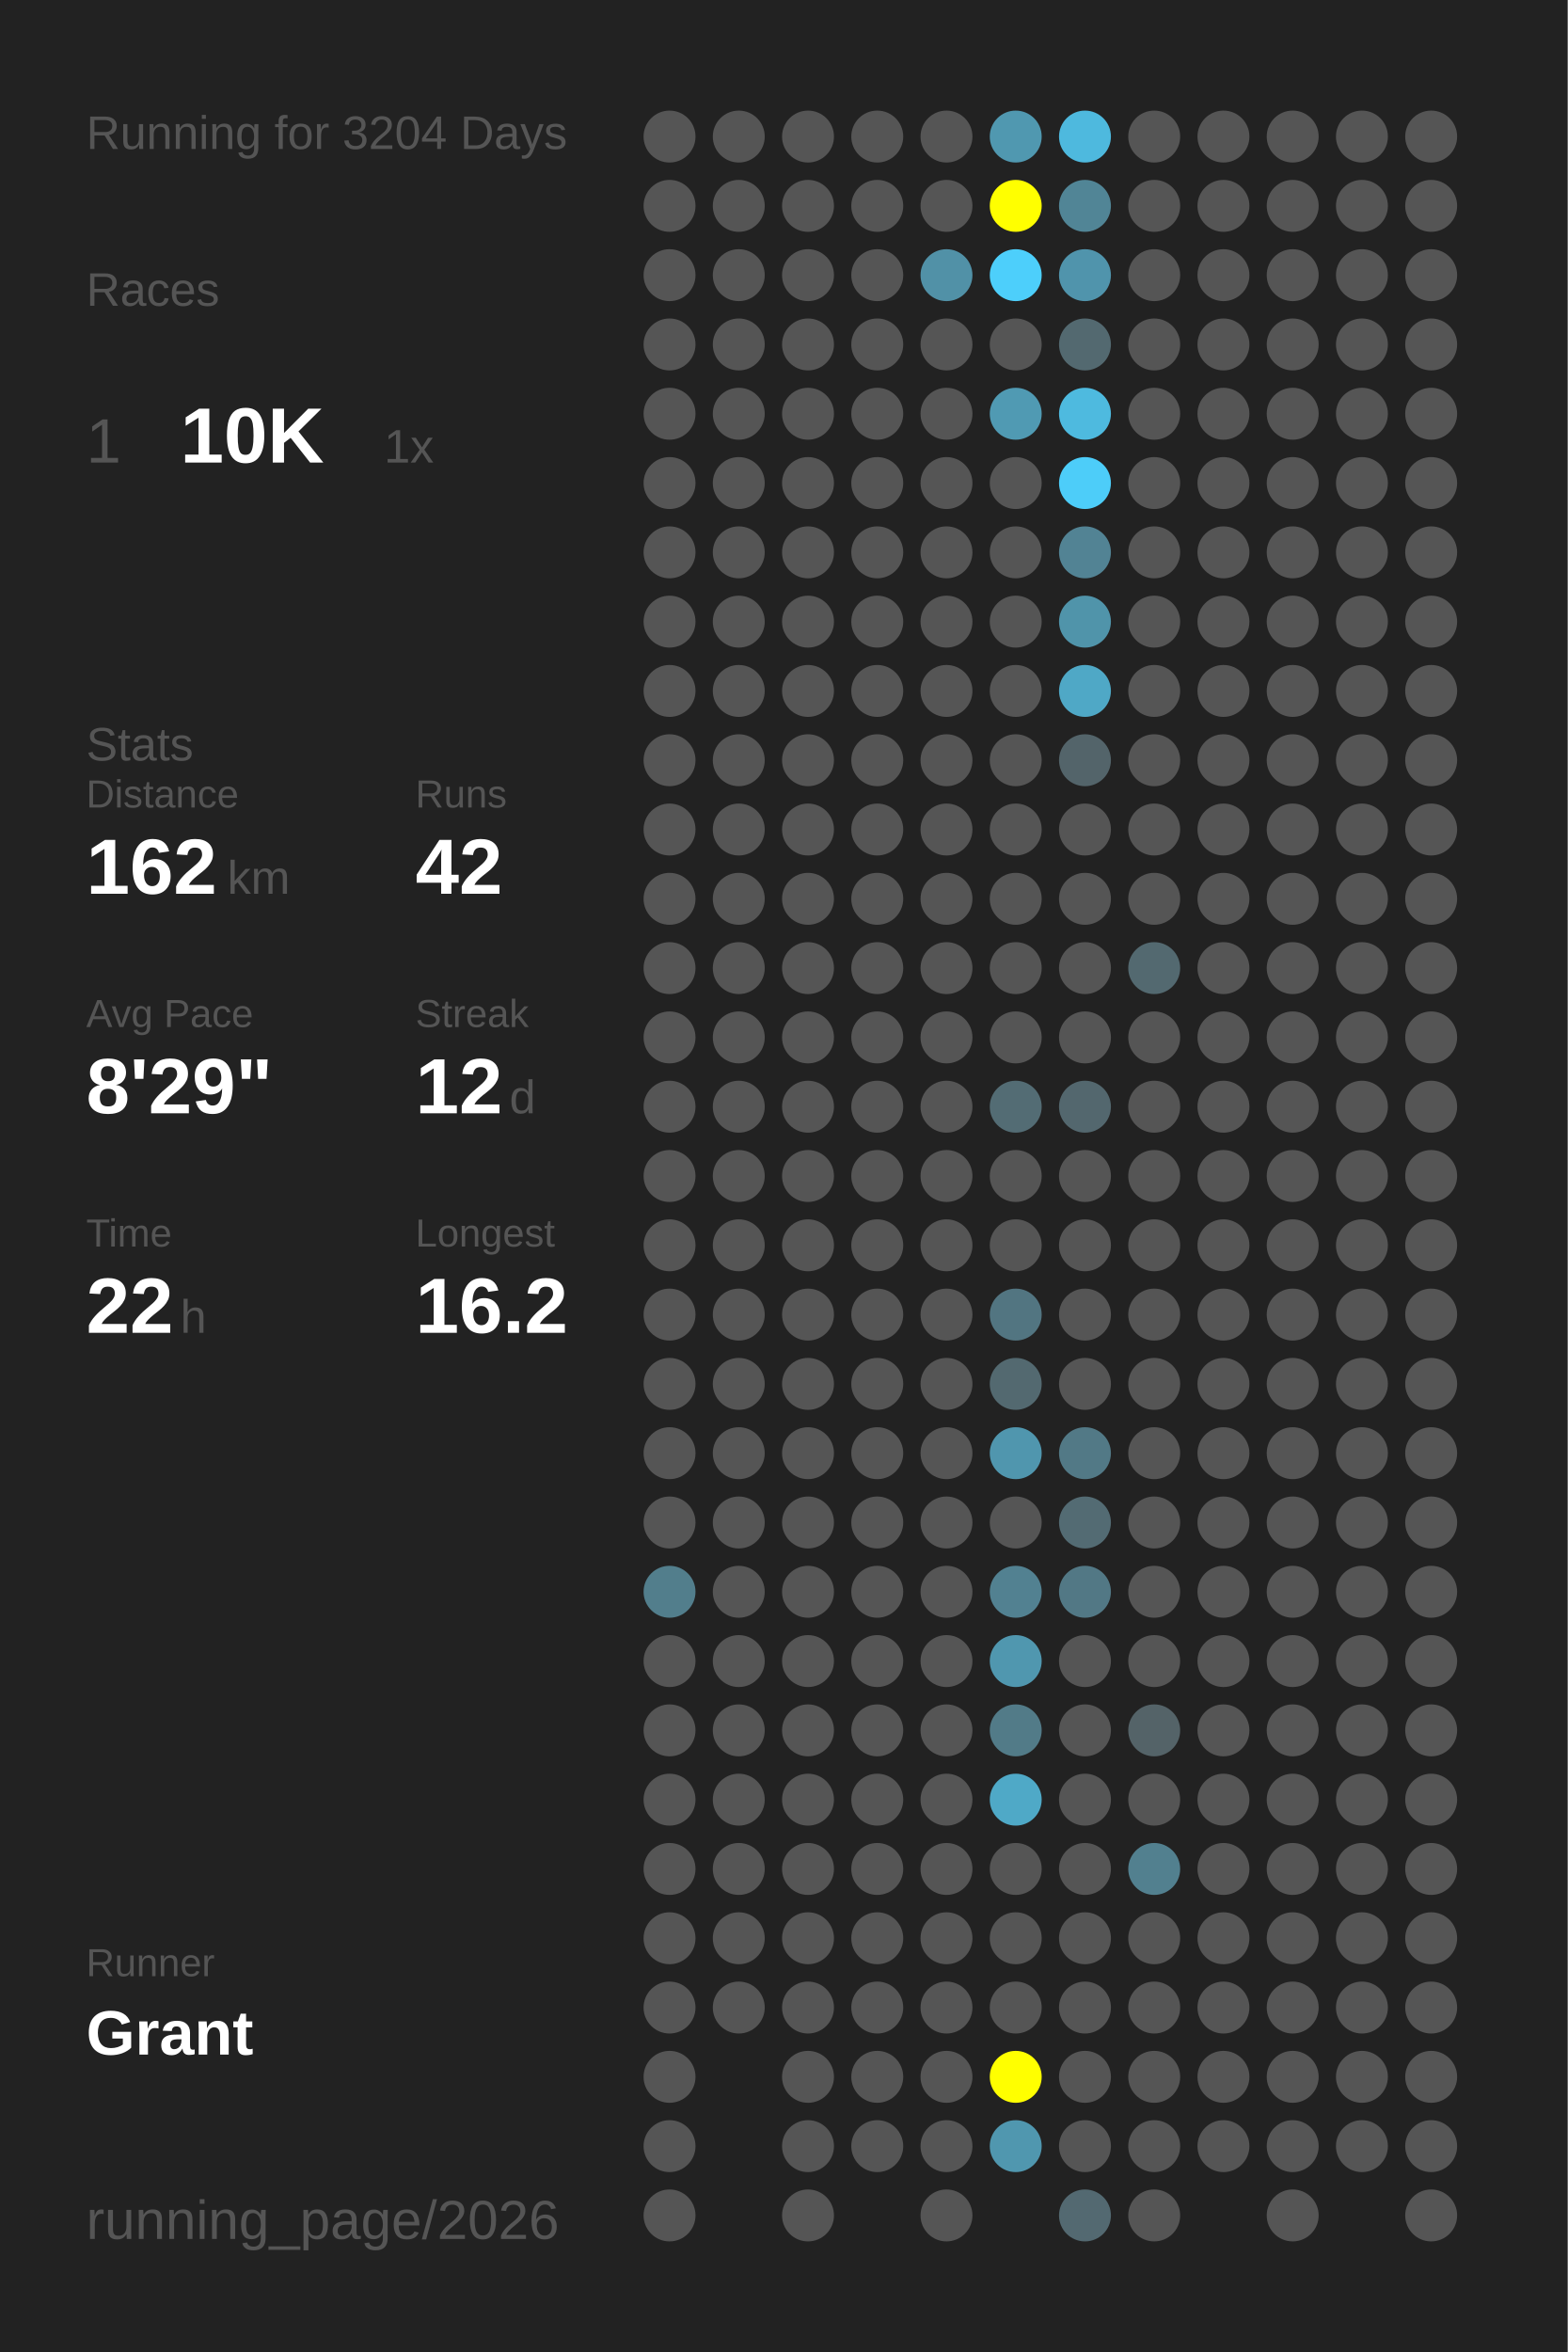
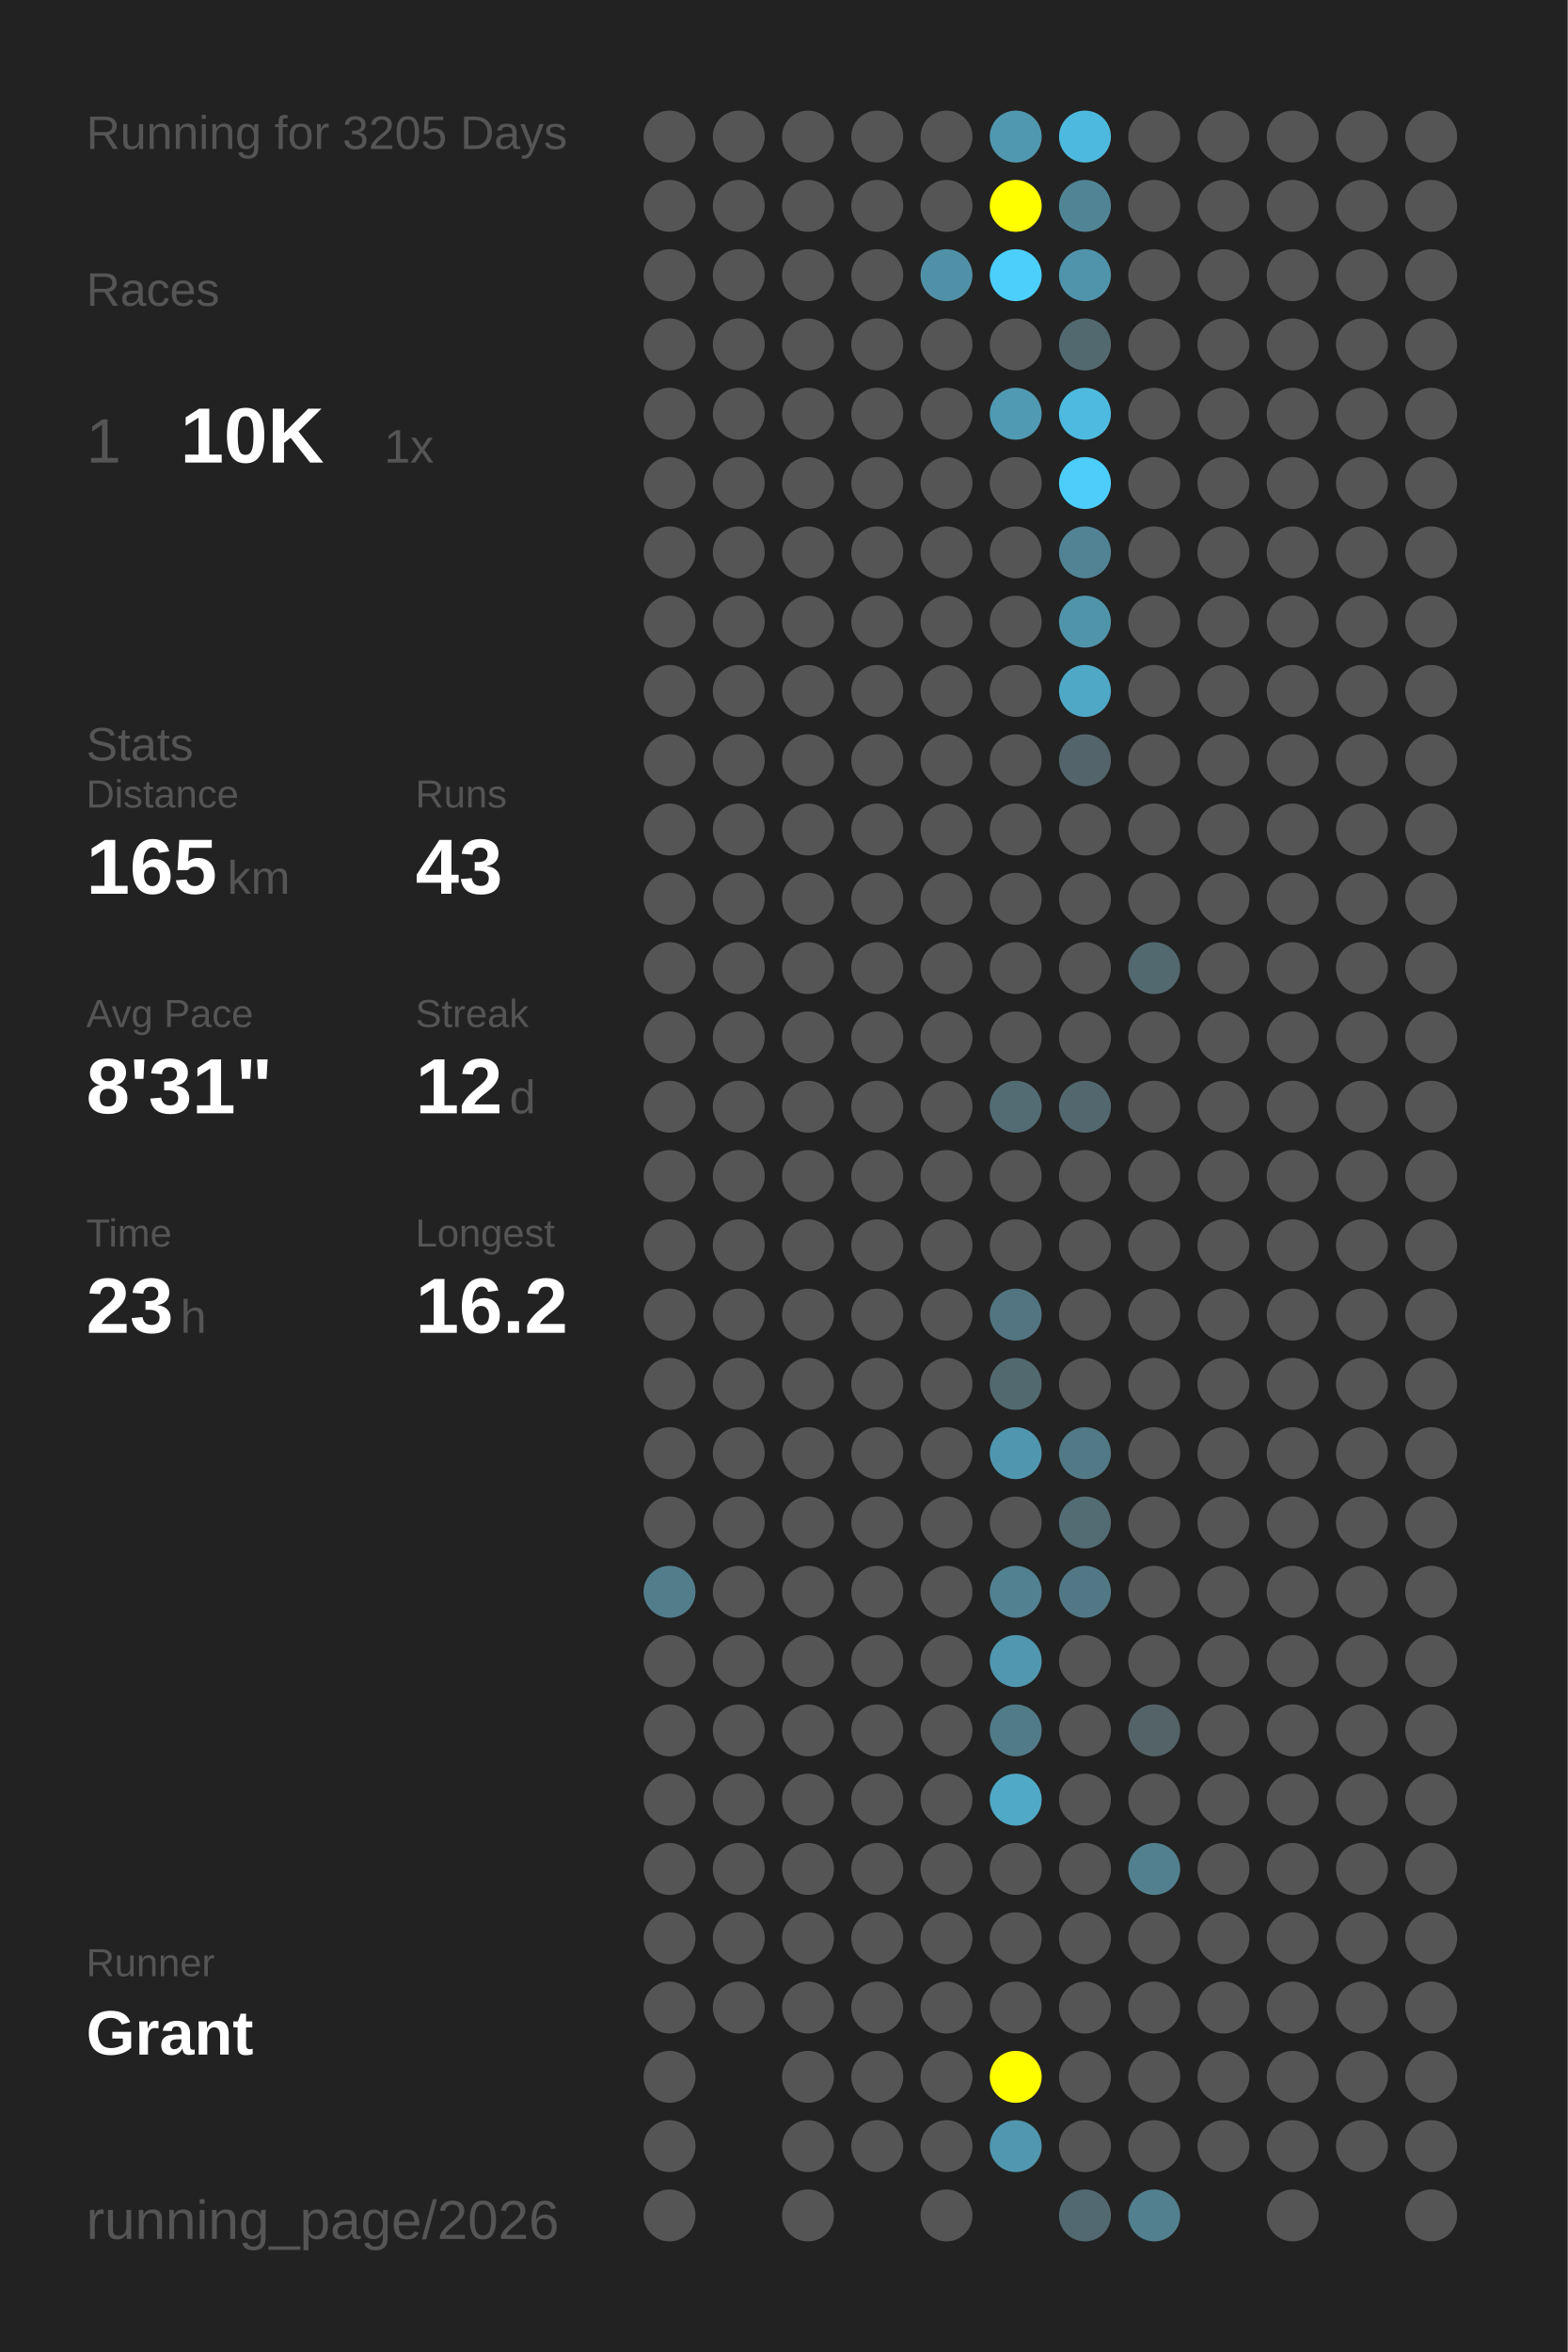
<svg xmlns="http://www.w3.org/2000/svg" baseProfile="full" height="300mm" version="1.1" viewBox="0,0,200,300" width="200mm">
  <defs />
  <rect fill="#222222" height="300" width="200" x="0" y="0" />
-   <text fill="#555555" style="font-size:6px; font-family:Arial;" x="11" y="19">Running for 3204 Days</text>
+   <text fill="#555555" style="font-size:6px; font-family:Arial;" x="11" y="19">Running for 3205 Days</text>
  <text fill="#555555" style="font-size:6px; font-family:Arial;" x="11" y="39">Races</text>
  <text fill="#555555" style="font-size:8px; font-family:Arial;" x="11" y="59">1</text>
  <text fill="#FFFFFF" style="font-size:10px; font-family:Arial; font-weight:bold;" x="23" y="59">10K</text>
  <text fill="#555555" style="font-size:6px; font-family:Arial;" x="49" y="59">1x</text>
  <text fill="#555555" style="font-size:6px; font-family:Arial;" x="11" y="97">Stats</text>
  <text fill="#555555" style="font-size:5px; font-family:Arial;" x="11" y="103">Distance</text>
-   <text fill="#FFFFFF" style="font-size:10px; font-family:Arial; font-weight:bold;" x="11" y="114">162</text>
+   <text fill="#FFFFFF" style="font-size:10px; font-family:Arial; font-weight:bold;" x="11" y="114">165</text>
  <text fill="#555555" style="font-size:6px; font-family:Arial;" x="29" y="114">km</text>
  <text fill="#555555" style="font-size:5px; font-family:Arial;" x="53" y="103">Runs</text>
-   <text fill="#FFFFFF" style="font-size:10px; font-family:Arial; font-weight:bold;" x="53" y="114">42</text>
+   <text fill="#FFFFFF" style="font-size:10px; font-family:Arial; font-weight:bold;" x="53" y="114">43</text>
  <text fill="#555555" style="font-size:5px; font-family:Arial;" x="11" y="131">Avg Pace</text>
-   <text fill="#FFFFFF" style="font-size:10px; font-family:Arial; font-weight:bold;" x="11" y="142">8'29"</text>
+   <text fill="#FFFFFF" style="font-size:10px; font-family:Arial; font-weight:bold;" x="11" y="142">8'31"</text>
  <text fill="#555555" style="font-size:5px; font-family:Arial;" x="53" y="131">Streak</text>
  <text fill="#FFFFFF" style="font-size:10px; font-family:Arial; font-weight:bold;" x="53" y="142">12</text>
  <text fill="#555555" style="font-size:6px; font-family:Arial;" x="65" y="142">d</text>
  <text fill="#555555" style="font-size:5px; font-family:Arial;" x="11" y="159">Time</text>
-   <text fill="#FFFFFF" style="font-size:10px; font-family:Arial; font-weight:bold;" x="11" y="170">22</text>
+   <text fill="#FFFFFF" style="font-size:10px; font-family:Arial; font-weight:bold;" x="11" y="170">23</text>
  <text fill="#555555" style="font-size:6px; font-family:Arial;" x="23" y="170">h</text>
  <text fill="#555555" style="font-size:5px; font-family:Arial;" x="53" y="159">Longest</text>
  <text fill="#FFFFFF" style="font-size:10px; font-family:Arial; font-weight:bold;" x="53" y="170">16.2</text>
  <text fill="#555555" style="font-size:5px; font-family:Arial;" x="11" y="252.065">Runner</text>
  <text fill="#FFFFFF" style="font-size:8px; font-family:Arial; font-weight:bold;" x="11" y="262.065">Grant</text>
  <text fill="#555555" style="font-size:7px; font-family:Arial;" x="11" y="285.581">running_page/2026</text>
  <circle cx="85.417" cy="17.419" fill="#555555" r="3.312" />
  <circle cx="85.417" cy="26.258" fill="#555555" r="3.312" />
  <circle cx="85.417" cy="35.097" fill="#555555" r="3.312" />
  <circle cx="85.417" cy="43.935" fill="#555555" r="3.312" />
  <circle cx="85.417" cy="52.774" fill="#555555" r="3.312" />
  <circle cx="85.417" cy="61.613" fill="#555555" r="3.312" />
  <circle cx="85.417" cy="70.452" fill="#555555" r="3.312" />
  <circle cx="85.417" cy="79.29" fill="#555555" r="3.312" />
  <circle cx="85.417" cy="88.129" fill="#555555" r="3.312" />
  <circle cx="85.417" cy="96.968" fill="#555555" r="3.312" />
  <circle cx="85.417" cy="105.806" fill="#555555" r="3.312" />
  <circle cx="85.417" cy="114.645" fill="#555555" r="3.312" />
  <circle cx="85.417" cy="123.484" fill="#555555" r="3.312" />
  <circle cx="85.417" cy="132.323" fill="#555555" r="3.312" />
  <circle cx="85.417" cy="141.161" fill="#555555" r="3.312" />
  <circle cx="85.417" cy="150" fill="#555555" r="3.312" />
  <circle cx="85.417" cy="158.839" fill="#555555" r="3.312" />
  <circle cx="85.417" cy="167.677" fill="#555555" r="3.312" />
  <circle cx="85.417" cy="176.516" fill="#555555" r="3.312" />
  <circle cx="85.417" cy="185.355" fill="#555555" r="3.312" />
  <circle cx="85.417" cy="194.194" fill="#555555" r="3.312" />
  <circle cx="85.417" cy="203.032" fill="#527e8c" r="3.312" />
  <circle cx="85.417" cy="211.871" fill="#555555" r="3.312" />
  <circle cx="85.417" cy="220.71" fill="#555555" r="3.312" />
  <circle cx="85.417" cy="229.548" fill="#555555" r="3.312" />
  <circle cx="85.417" cy="238.387" fill="#555555" r="3.312" />
  <circle cx="85.417" cy="247.226" fill="#555555" r="3.312" />
  <circle cx="85.417" cy="256.065" fill="#555555" r="3.312" />
  <circle cx="85.417" cy="264.903" fill="#555555" r="3.312" />
  <circle cx="85.417" cy="273.742" fill="#555555" r="3.312" />
  <circle cx="85.417" cy="282.581" fill="#555555" r="3.312" />
  <circle cx="94.25" cy="17.419" fill="#555555" r="3.312" />
  <circle cx="94.25" cy="26.258" fill="#555555" r="3.312" />
  <circle cx="94.25" cy="35.097" fill="#555555" r="3.312" />
  <circle cx="94.25" cy="43.935" fill="#555555" r="3.312" />
  <circle cx="94.25" cy="52.774" fill="#555555" r="3.312" />
  <circle cx="94.25" cy="61.613" fill="#555555" r="3.312" />
  <circle cx="94.25" cy="70.452" fill="#555555" r="3.312" />
  <circle cx="94.25" cy="79.29" fill="#555555" r="3.312" />
  <circle cx="94.25" cy="88.129" fill="#555555" r="3.312" />
  <circle cx="94.25" cy="96.968" fill="#555555" r="3.312" />
  <circle cx="94.25" cy="105.806" fill="#555555" r="3.312" />
  <circle cx="94.25" cy="114.645" fill="#555555" r="3.312" />
  <circle cx="94.25" cy="123.484" fill="#555555" r="3.312" />
  <circle cx="94.25" cy="132.323" fill="#555555" r="3.312" />
  <circle cx="94.25" cy="141.161" fill="#555555" r="3.312" />
  <circle cx="94.25" cy="150" fill="#555555" r="3.312" />
  <circle cx="94.25" cy="158.839" fill="#555555" r="3.312" />
  <circle cx="94.25" cy="167.677" fill="#555555" r="3.312" />
  <circle cx="94.25" cy="176.516" fill="#555555" r="3.312" />
  <circle cx="94.25" cy="185.355" fill="#555555" r="3.312" />
  <circle cx="94.25" cy="194.194" fill="#555555" r="3.312" />
  <circle cx="94.25" cy="203.032" fill="#555555" r="3.312" />
  <circle cx="94.25" cy="211.871" fill="#555555" r="3.312" />
  <circle cx="94.25" cy="220.71" fill="#555555" r="3.312" />
  <circle cx="94.25" cy="229.548" fill="#555555" r="3.312" />
  <circle cx="94.25" cy="238.387" fill="#555555" r="3.312" />
  <circle cx="94.25" cy="247.226" fill="#555555" r="3.312" />
  <circle cx="94.25" cy="256.065" fill="#555555" r="3.312" />
  <circle cx="103.083" cy="17.419" fill="#555555" r="3.312" />
  <circle cx="103.083" cy="26.258" fill="#555555" r="3.312" />
  <circle cx="103.083" cy="35.097" fill="#555555" r="3.312" />
  <circle cx="103.083" cy="43.935" fill="#555555" r="3.312" />
  <circle cx="103.083" cy="52.774" fill="#555555" r="3.312" />
  <circle cx="103.083" cy="61.613" fill="#555555" r="3.312" />
  <circle cx="103.083" cy="70.452" fill="#555555" r="3.312" />
  <circle cx="103.083" cy="79.29" fill="#555555" r="3.312" />
  <circle cx="103.083" cy="88.129" fill="#555555" r="3.312" />
  <circle cx="103.083" cy="96.968" fill="#555555" r="3.312" />
  <circle cx="103.083" cy="105.806" fill="#555555" r="3.312" />
  <circle cx="103.083" cy="114.645" fill="#555555" r="3.312" />
  <circle cx="103.083" cy="123.484" fill="#555555" r="3.312" />
  <circle cx="103.083" cy="132.323" fill="#555555" r="3.312" />
  <circle cx="103.083" cy="141.161" fill="#555555" r="3.312" />
  <circle cx="103.083" cy="150" fill="#555555" r="3.312" />
  <circle cx="103.083" cy="158.839" fill="#555555" r="3.312" />
  <circle cx="103.083" cy="167.677" fill="#555555" r="3.312" />
  <circle cx="103.083" cy="176.516" fill="#555555" r="3.312" />
  <circle cx="103.083" cy="185.355" fill="#555555" r="3.312" />
  <circle cx="103.083" cy="194.194" fill="#555555" r="3.312" />
  <circle cx="103.083" cy="203.032" fill="#555555" r="3.312" />
  <circle cx="103.083" cy="211.871" fill="#555555" r="3.312" />
  <circle cx="103.083" cy="220.71" fill="#555555" r="3.312" />
  <circle cx="103.083" cy="229.548" fill="#555555" r="3.312" />
  <circle cx="103.083" cy="238.387" fill="#555555" r="3.312" />
  <circle cx="103.083" cy="247.226" fill="#555555" r="3.312" />
  <circle cx="103.083" cy="256.065" fill="#555555" r="3.312" />
  <circle cx="103.083" cy="264.903" fill="#555555" r="3.312" />
  <circle cx="103.083" cy="273.742" fill="#555555" r="3.312" />
  <circle cx="103.083" cy="282.581" fill="#555555" r="3.312" />
  <circle cx="111.917" cy="17.419" fill="#555555" r="3.312" />
  <circle cx="111.917" cy="26.258" fill="#555555" r="3.312" />
  <circle cx="111.917" cy="35.097" fill="#555555" r="3.312" />
  <circle cx="111.917" cy="43.935" fill="#555555" r="3.312" />
  <circle cx="111.917" cy="52.774" fill="#555555" r="3.312" />
  <circle cx="111.917" cy="61.613" fill="#555555" r="3.312" />
  <circle cx="111.917" cy="70.452" fill="#555555" r="3.312" />
  <circle cx="111.917" cy="79.29" fill="#555555" r="3.312" />
  <circle cx="111.917" cy="88.129" fill="#555555" r="3.312" />
  <circle cx="111.917" cy="96.968" fill="#555555" r="3.312" />
  <circle cx="111.917" cy="105.806" fill="#555555" r="3.312" />
  <circle cx="111.917" cy="114.645" fill="#555555" r="3.312" />
  <circle cx="111.917" cy="123.484" fill="#555555" r="3.312" />
  <circle cx="111.917" cy="132.323" fill="#555555" r="3.312" />
  <circle cx="111.917" cy="141.161" fill="#555555" r="3.312" />
  <circle cx="111.917" cy="150" fill="#555555" r="3.312" />
  <circle cx="111.917" cy="158.839" fill="#555555" r="3.312" />
  <circle cx="111.917" cy="167.677" fill="#555555" r="3.312" />
  <circle cx="111.917" cy="176.516" fill="#555555" r="3.312" />
  <circle cx="111.917" cy="185.355" fill="#555555" r="3.312" />
  <circle cx="111.917" cy="194.194" fill="#555555" r="3.312" />
  <circle cx="111.917" cy="203.032" fill="#555555" r="3.312" />
  <circle cx="111.917" cy="211.871" fill="#555555" r="3.312" />
  <circle cx="111.917" cy="220.71" fill="#555555" r="3.312" />
  <circle cx="111.917" cy="229.548" fill="#555555" r="3.312" />
  <circle cx="111.917" cy="238.387" fill="#555555" r="3.312" />
  <circle cx="111.917" cy="247.226" fill="#555555" r="3.312" />
  <circle cx="111.917" cy="256.065" fill="#555555" r="3.312" />
  <circle cx="111.917" cy="264.903" fill="#555555" r="3.312" />
  <circle cx="111.917" cy="273.742" fill="#555555" r="3.312" />
  <circle cx="120.75" cy="17.419" fill="#555555" r="3.312" />
  <circle cx="120.75" cy="26.258" fill="#555555" r="3.312" />
  <circle cx="120.75" cy="35.097" fill="#5191a7" r="3.312" />
  <circle cx="120.75" cy="43.935" fill="#555555" r="3.312" />
  <circle cx="120.75" cy="52.774" fill="#555555" r="3.312" />
  <circle cx="120.75" cy="61.613" fill="#555555" r="3.312" />
  <circle cx="120.75" cy="70.452" fill="#555555" r="3.312" />
  <circle cx="120.75" cy="79.29" fill="#555555" r="3.312" />
  <circle cx="120.75" cy="88.129" fill="#555555" r="3.312" />
  <circle cx="120.75" cy="96.968" fill="#555555" r="3.312" />
  <circle cx="120.75" cy="105.806" fill="#555555" r="3.312" />
  <circle cx="120.75" cy="114.645" fill="#555555" r="3.312" />
  <circle cx="120.75" cy="123.484" fill="#555555" r="3.312" />
  <circle cx="120.75" cy="132.323" fill="#555555" r="3.312" />
  <circle cx="120.75" cy="141.161" fill="#555555" r="3.312" />
  <circle cx="120.75" cy="150" fill="#555555" r="3.312" />
  <circle cx="120.75" cy="158.839" fill="#555555" r="3.312" />
  <circle cx="120.75" cy="167.677" fill="#555555" r="3.312" />
  <circle cx="120.75" cy="176.516" fill="#555555" r="3.312" />
  <circle cx="120.75" cy="185.355" fill="#555555" r="3.312" />
  <circle cx="120.75" cy="194.194" fill="#555555" r="3.312" />
  <circle cx="120.75" cy="203.032" fill="#555555" r="3.312" />
  <circle cx="120.75" cy="211.871" fill="#555555" r="3.312" />
  <circle cx="120.75" cy="220.71" fill="#555555" r="3.312" />
  <circle cx="120.75" cy="229.548" fill="#555555" r="3.312" />
  <circle cx="120.75" cy="238.387" fill="#555555" r="3.312" />
  <circle cx="120.75" cy="247.226" fill="#555555" r="3.312" />
  <circle cx="120.75" cy="256.065" fill="#555555" r="3.312" />
  <circle cx="120.75" cy="264.903" fill="#555555" r="3.312" />
  <circle cx="120.75" cy="273.742" fill="#555555" r="3.312" />
  <circle cx="120.75" cy="282.581" fill="#555555" r="3.312" />
  <circle cx="129.583" cy="17.419" fill="#5098b0" r="3.312" />
  <circle cx="129.583" cy="26.258" fill="#FFFF00" r="3.312" />
  <circle cx="129.583" cy="35.097" fill="#4dcffb" r="3.312" />
  <circle cx="129.583" cy="43.935" fill="#555555" r="3.312" />
  <circle cx="129.583" cy="52.774" fill="#509ab3" r="3.312" />
  <circle cx="129.583" cy="61.613" fill="#555555" r="3.312" />
  <circle cx="129.583" cy="70.452" fill="#555555" r="3.312" />
  <circle cx="129.583" cy="79.29" fill="#555555" r="3.312" />
  <circle cx="129.583" cy="88.129" fill="#555555" r="3.312" />
  <circle cx="129.583" cy="96.968" fill="#555555" r="3.312" />
  <circle cx="129.583" cy="105.806" fill="#555555" r="3.312" />
  <circle cx="129.583" cy="114.645" fill="#555555" r="3.312" />
  <circle cx="129.583" cy="123.484" fill="#555555" r="3.312" />
  <circle cx="129.583" cy="132.323" fill="#555555" r="3.312" />
  <circle cx="129.583" cy="141.161" fill="#536c74" r="3.312" />
  <circle cx="129.583" cy="150" fill="#555555" r="3.312" />
  <circle cx="129.583" cy="158.839" fill="#555555" r="3.312" />
  <circle cx="129.583" cy="167.677" fill="#527581" r="3.312" />
  <circle cx="129.583" cy="176.516" fill="#536970" r="3.312" />
  <circle cx="129.583" cy="185.355" fill="#5096ae" r="3.312" />
  <circle cx="129.583" cy="194.194" fill="#555555" r="3.312" />
  <circle cx="129.583" cy="203.032" fill="#528191" r="3.312" />
  <circle cx="129.583" cy="211.871" fill="#5097af" r="3.312" />
  <circle cx="129.583" cy="220.71" fill="#527b88" r="3.312" />
  <circle cx="129.583" cy="229.548" fill="#4fa9c7" r="3.312" />
  <circle cx="129.583" cy="238.387" fill="#555555" r="3.312" />
  <circle cx="129.583" cy="247.226" fill="#555555" r="3.312" />
  <circle cx="129.583" cy="256.065" fill="#555555" r="3.312" />
  <circle cx="129.583" cy="264.903" fill="#FFFF00" r="3.312" />
  <circle cx="129.583" cy="273.742" fill="#5097af" r="3.312" />
  <circle cx="138.417" cy="17.419" fill="#4eb9de" r="3.312" />
  <circle cx="138.417" cy="26.258" fill="#518596" r="3.312" />
  <circle cx="138.417" cy="35.097" fill="#5094ac" r="3.312" />
  <circle cx="138.417" cy="43.935" fill="#536970" r="3.312" />
  <circle cx="138.417" cy="52.774" fill="#4ebadf" r="3.312" />
  <circle cx="138.417" cy="61.613" fill="#4dcdf9" r="3.312" />
  <circle cx="138.417" cy="70.452" fill="#528394" r="3.312" />
  <circle cx="138.417" cy="79.29" fill="#5094aa" r="3.312" />
  <circle cx="138.417" cy="88.129" fill="#4fa8c6" r="3.312" />
  <circle cx="138.417" cy="96.968" fill="#53646a" r="3.312" />
  <circle cx="138.417" cy="105.806" fill="#555555" r="3.312" />
  <circle cx="138.417" cy="114.645" fill="#555555" r="3.312" />
  <circle cx="138.417" cy="123.484" fill="#555555" r="3.312" />
  <circle cx="138.417" cy="132.323" fill="#555555" r="3.312" />
  <circle cx="138.417" cy="141.161" fill="#53676e" r="3.312" />
  <circle cx="138.417" cy="150" fill="#555555" r="3.312" />
  <circle cx="138.417" cy="158.839" fill="#555555" r="3.312" />
  <circle cx="138.417" cy="167.677" fill="#555555" r="3.312" />
  <circle cx="138.417" cy="176.516" fill="#555555" r="3.312" />
  <circle cx="138.417" cy="185.355" fill="#527986" r="3.312" />
  <circle cx="138.417" cy="194.194" fill="#536b73" r="3.312" />
  <circle cx="138.417" cy="203.032" fill="#527885" r="3.312" />
  <circle cx="138.417" cy="211.871" fill="#555555" r="3.312" />
  <circle cx="138.417" cy="220.71" fill="#555555" r="3.312" />
  <circle cx="138.417" cy="229.548" fill="#555555" r="3.312" />
  <circle cx="138.417" cy="238.387" fill="#555555" r="3.312" />
  <circle cx="138.417" cy="247.226" fill="#555555" r="3.312" />
  <circle cx="138.417" cy="256.065" fill="#555555" r="3.312" />
  <circle cx="138.417" cy="264.903" fill="#555555" r="3.312" />
  <circle cx="138.417" cy="273.742" fill="#555555" r="3.312" />
  <circle cx="138.417" cy="282.581" fill="#536971" r="3.312" />
  <circle cx="147.25" cy="17.419" fill="#555555" r="3.312" />
  <circle cx="147.25" cy="26.258" fill="#555555" r="3.312" />
  <circle cx="147.25" cy="35.097" fill="#555555" r="3.312" />
  <circle cx="147.25" cy="43.935" fill="#555555" r="3.312" />
  <circle cx="147.25" cy="52.774" fill="#555555" r="3.312" />
  <circle cx="147.25" cy="61.613" fill="#555555" r="3.312" />
  <circle cx="147.25" cy="70.452" fill="#555555" r="3.312" />
  <circle cx="147.25" cy="79.29" fill="#555555" r="3.312" />
  <circle cx="147.25" cy="88.129" fill="#555555" r="3.312" />
  <circle cx="147.25" cy="96.968" fill="#555555" r="3.312" />
  <circle cx="147.25" cy="105.806" fill="#555555" r="3.312" />
  <circle cx="147.25" cy="114.645" fill="#555555" r="3.312" />
  <circle cx="147.25" cy="123.484" fill="#536970" r="3.312" />
  <circle cx="147.25" cy="132.323" fill="#555555" r="3.312" />
  <circle cx="147.25" cy="141.161" fill="#555555" r="3.312" />
  <circle cx="147.25" cy="150" fill="#555555" r="3.312" />
  <circle cx="147.25" cy="158.839" fill="#555555" r="3.312" />
  <circle cx="147.25" cy="167.677" fill="#555555" r="3.312" />
  <circle cx="147.25" cy="176.516" fill="#555555" r="3.312" />
  <circle cx="147.25" cy="185.355" fill="#555555" r="3.312" />
  <circle cx="147.25" cy="194.194" fill="#555555" r="3.312" />
  <circle cx="147.25" cy="203.032" fill="#555555" r="3.312" />
  <circle cx="147.25" cy="211.871" fill="#555555" r="3.312" />
  <circle cx="147.25" cy="220.71" fill="#546368" r="3.312" />
  <circle cx="147.25" cy="229.548" fill="#555555" r="3.312" />
  <circle cx="147.25" cy="238.387" fill="#52808f" r="3.312" />
  <circle cx="147.25" cy="247.226" fill="#555555" r="3.312" />
  <circle cx="147.25" cy="256.065" fill="#555555" r="3.312" />
  <circle cx="147.25" cy="264.903" fill="#555555" r="3.312" />
  <circle cx="147.25" cy="273.742" fill="#555555" r="3.312" />
-   <circle cx="147.25" cy="282.581" fill="#555555" r="3.312" />
+   <circle cx="147.25" cy="282.581" fill="#52808f" r="3.312" />
  <circle cx="156.083" cy="17.419" fill="#555555" r="3.312" />
  <circle cx="156.083" cy="26.258" fill="#555555" r="3.312" />
  <circle cx="156.083" cy="35.097" fill="#555555" r="3.312" />
  <circle cx="156.083" cy="43.935" fill="#555555" r="3.312" />
  <circle cx="156.083" cy="52.774" fill="#555555" r="3.312" />
  <circle cx="156.083" cy="61.613" fill="#555555" r="3.312" />
  <circle cx="156.083" cy="70.452" fill="#555555" r="3.312" />
  <circle cx="156.083" cy="79.29" fill="#555555" r="3.312" />
  <circle cx="156.083" cy="88.129" fill="#555555" r="3.312" />
  <circle cx="156.083" cy="96.968" fill="#555555" r="3.312" />
  <circle cx="156.083" cy="105.806" fill="#555555" r="3.312" />
  <circle cx="156.083" cy="114.645" fill="#555555" r="3.312" />
  <circle cx="156.083" cy="123.484" fill="#555555" r="3.312" />
  <circle cx="156.083" cy="132.323" fill="#555555" r="3.312" />
  <circle cx="156.083" cy="141.161" fill="#555555" r="3.312" />
  <circle cx="156.083" cy="150" fill="#555555" r="3.312" />
  <circle cx="156.083" cy="158.839" fill="#555555" r="3.312" />
  <circle cx="156.083" cy="167.677" fill="#555555" r="3.312" />
  <circle cx="156.083" cy="176.516" fill="#555555" r="3.312" />
  <circle cx="156.083" cy="185.355" fill="#555555" r="3.312" />
  <circle cx="156.083" cy="194.194" fill="#555555" r="3.312" />
  <circle cx="156.083" cy="203.032" fill="#555555" r="3.312" />
  <circle cx="156.083" cy="211.871" fill="#555555" r="3.312" />
  <circle cx="156.083" cy="220.71" fill="#555555" r="3.312" />
  <circle cx="156.083" cy="229.548" fill="#555555" r="3.312" />
  <circle cx="156.083" cy="238.387" fill="#555555" r="3.312" />
  <circle cx="156.083" cy="247.226" fill="#555555" r="3.312" />
  <circle cx="156.083" cy="256.065" fill="#555555" r="3.312" />
  <circle cx="156.083" cy="264.903" fill="#555555" r="3.312" />
  <circle cx="156.083" cy="273.742" fill="#555555" r="3.312" />
  <circle cx="164.917" cy="17.419" fill="#555555" r="3.312" />
  <circle cx="164.917" cy="26.258" fill="#555555" r="3.312" />
  <circle cx="164.917" cy="35.097" fill="#555555" r="3.312" />
  <circle cx="164.917" cy="43.935" fill="#555555" r="3.312" />
  <circle cx="164.917" cy="52.774" fill="#555555" r="3.312" />
  <circle cx="164.917" cy="61.613" fill="#555555" r="3.312" />
  <circle cx="164.917" cy="70.452" fill="#555555" r="3.312" />
  <circle cx="164.917" cy="79.29" fill="#555555" r="3.312" />
  <circle cx="164.917" cy="88.129" fill="#555555" r="3.312" />
  <circle cx="164.917" cy="96.968" fill="#555555" r="3.312" />
  <circle cx="164.917" cy="105.806" fill="#555555" r="3.312" />
  <circle cx="164.917" cy="114.645" fill="#555555" r="3.312" />
  <circle cx="164.917" cy="123.484" fill="#555555" r="3.312" />
  <circle cx="164.917" cy="132.323" fill="#555555" r="3.312" />
  <circle cx="164.917" cy="141.161" fill="#555555" r="3.312" />
  <circle cx="164.917" cy="150" fill="#555555" r="3.312" />
  <circle cx="164.917" cy="158.839" fill="#555555" r="3.312" />
  <circle cx="164.917" cy="167.677" fill="#555555" r="3.312" />
  <circle cx="164.917" cy="176.516" fill="#555555" r="3.312" />
  <circle cx="164.917" cy="185.355" fill="#555555" r="3.312" />
  <circle cx="164.917" cy="194.194" fill="#555555" r="3.312" />
  <circle cx="164.917" cy="203.032" fill="#555555" r="3.312" />
  <circle cx="164.917" cy="211.871" fill="#555555" r="3.312" />
  <circle cx="164.917" cy="220.71" fill="#555555" r="3.312" />
  <circle cx="164.917" cy="229.548" fill="#555555" r="3.312" />
  <circle cx="164.917" cy="238.387" fill="#555555" r="3.312" />
  <circle cx="164.917" cy="247.226" fill="#555555" r="3.312" />
  <circle cx="164.917" cy="256.065" fill="#555555" r="3.312" />
  <circle cx="164.917" cy="264.903" fill="#555555" r="3.312" />
  <circle cx="164.917" cy="273.742" fill="#555555" r="3.312" />
  <circle cx="164.917" cy="282.581" fill="#555555" r="3.312" />
  <circle cx="173.75" cy="17.419" fill="#555555" r="3.312" />
  <circle cx="173.75" cy="26.258" fill="#555555" r="3.312" />
  <circle cx="173.75" cy="35.097" fill="#555555" r="3.312" />
  <circle cx="173.75" cy="43.935" fill="#555555" r="3.312" />
  <circle cx="173.75" cy="52.774" fill="#555555" r="3.312" />
  <circle cx="173.75" cy="61.613" fill="#555555" r="3.312" />
  <circle cx="173.75" cy="70.452" fill="#555555" r="3.312" />
  <circle cx="173.75" cy="79.29" fill="#555555" r="3.312" />
  <circle cx="173.75" cy="88.129" fill="#555555" r="3.312" />
  <circle cx="173.75" cy="96.968" fill="#555555" r="3.312" />
  <circle cx="173.75" cy="105.806" fill="#555555" r="3.312" />
  <circle cx="173.75" cy="114.645" fill="#555555" r="3.312" />
  <circle cx="173.75" cy="123.484" fill="#555555" r="3.312" />
  <circle cx="173.75" cy="132.323" fill="#555555" r="3.312" />
  <circle cx="173.75" cy="141.161" fill="#555555" r="3.312" />
  <circle cx="173.75" cy="150" fill="#555555" r="3.312" />
  <circle cx="173.75" cy="158.839" fill="#555555" r="3.312" />
  <circle cx="173.75" cy="167.677" fill="#555555" r="3.312" />
  <circle cx="173.75" cy="176.516" fill="#555555" r="3.312" />
  <circle cx="173.75" cy="185.355" fill="#555555" r="3.312" />
  <circle cx="173.75" cy="194.194" fill="#555555" r="3.312" />
  <circle cx="173.75" cy="203.032" fill="#555555" r="3.312" />
  <circle cx="173.75" cy="211.871" fill="#555555" r="3.312" />
  <circle cx="173.75" cy="220.71" fill="#555555" r="3.312" />
  <circle cx="173.75" cy="229.548" fill="#555555" r="3.312" />
  <circle cx="173.75" cy="238.387" fill="#555555" r="3.312" />
  <circle cx="173.75" cy="247.226" fill="#555555" r="3.312" />
  <circle cx="173.75" cy="256.065" fill="#555555" r="3.312" />
  <circle cx="173.75" cy="264.903" fill="#555555" r="3.312" />
  <circle cx="173.75" cy="273.742" fill="#555555" r="3.312" />
  <circle cx="182.583" cy="17.419" fill="#555555" r="3.312" />
  <circle cx="182.583" cy="26.258" fill="#555555" r="3.312" />
  <circle cx="182.583" cy="35.097" fill="#555555" r="3.312" />
  <circle cx="182.583" cy="43.935" fill="#555555" r="3.312" />
  <circle cx="182.583" cy="52.774" fill="#555555" r="3.312" />
  <circle cx="182.583" cy="61.613" fill="#555555" r="3.312" />
  <circle cx="182.583" cy="70.452" fill="#555555" r="3.312" />
  <circle cx="182.583" cy="79.29" fill="#555555" r="3.312" />
  <circle cx="182.583" cy="88.129" fill="#555555" r="3.312" />
  <circle cx="182.583" cy="96.968" fill="#555555" r="3.312" />
  <circle cx="182.583" cy="105.806" fill="#555555" r="3.312" />
  <circle cx="182.583" cy="114.645" fill="#555555" r="3.312" />
  <circle cx="182.583" cy="123.484" fill="#555555" r="3.312" />
  <circle cx="182.583" cy="132.323" fill="#555555" r="3.312" />
  <circle cx="182.583" cy="141.161" fill="#555555" r="3.312" />
  <circle cx="182.583" cy="150" fill="#555555" r="3.312" />
  <circle cx="182.583" cy="158.839" fill="#555555" r="3.312" />
  <circle cx="182.583" cy="167.677" fill="#555555" r="3.312" />
  <circle cx="182.583" cy="176.516" fill="#555555" r="3.312" />
  <circle cx="182.583" cy="185.355" fill="#555555" r="3.312" />
  <circle cx="182.583" cy="194.194" fill="#555555" r="3.312" />
  <circle cx="182.583" cy="203.032" fill="#555555" r="3.312" />
  <circle cx="182.583" cy="211.871" fill="#555555" r="3.312" />
  <circle cx="182.583" cy="220.71" fill="#555555" r="3.312" />
  <circle cx="182.583" cy="229.548" fill="#555555" r="3.312" />
  <circle cx="182.583" cy="238.387" fill="#555555" r="3.312" />
  <circle cx="182.583" cy="247.226" fill="#555555" r="3.312" />
  <circle cx="182.583" cy="256.065" fill="#555555" r="3.312" />
  <circle cx="182.583" cy="264.903" fill="#555555" r="3.312" />
  <circle cx="182.583" cy="273.742" fill="#555555" r="3.312" />
  <circle cx="182.583" cy="282.581" fill="#555555" r="3.312" />
</svg>
